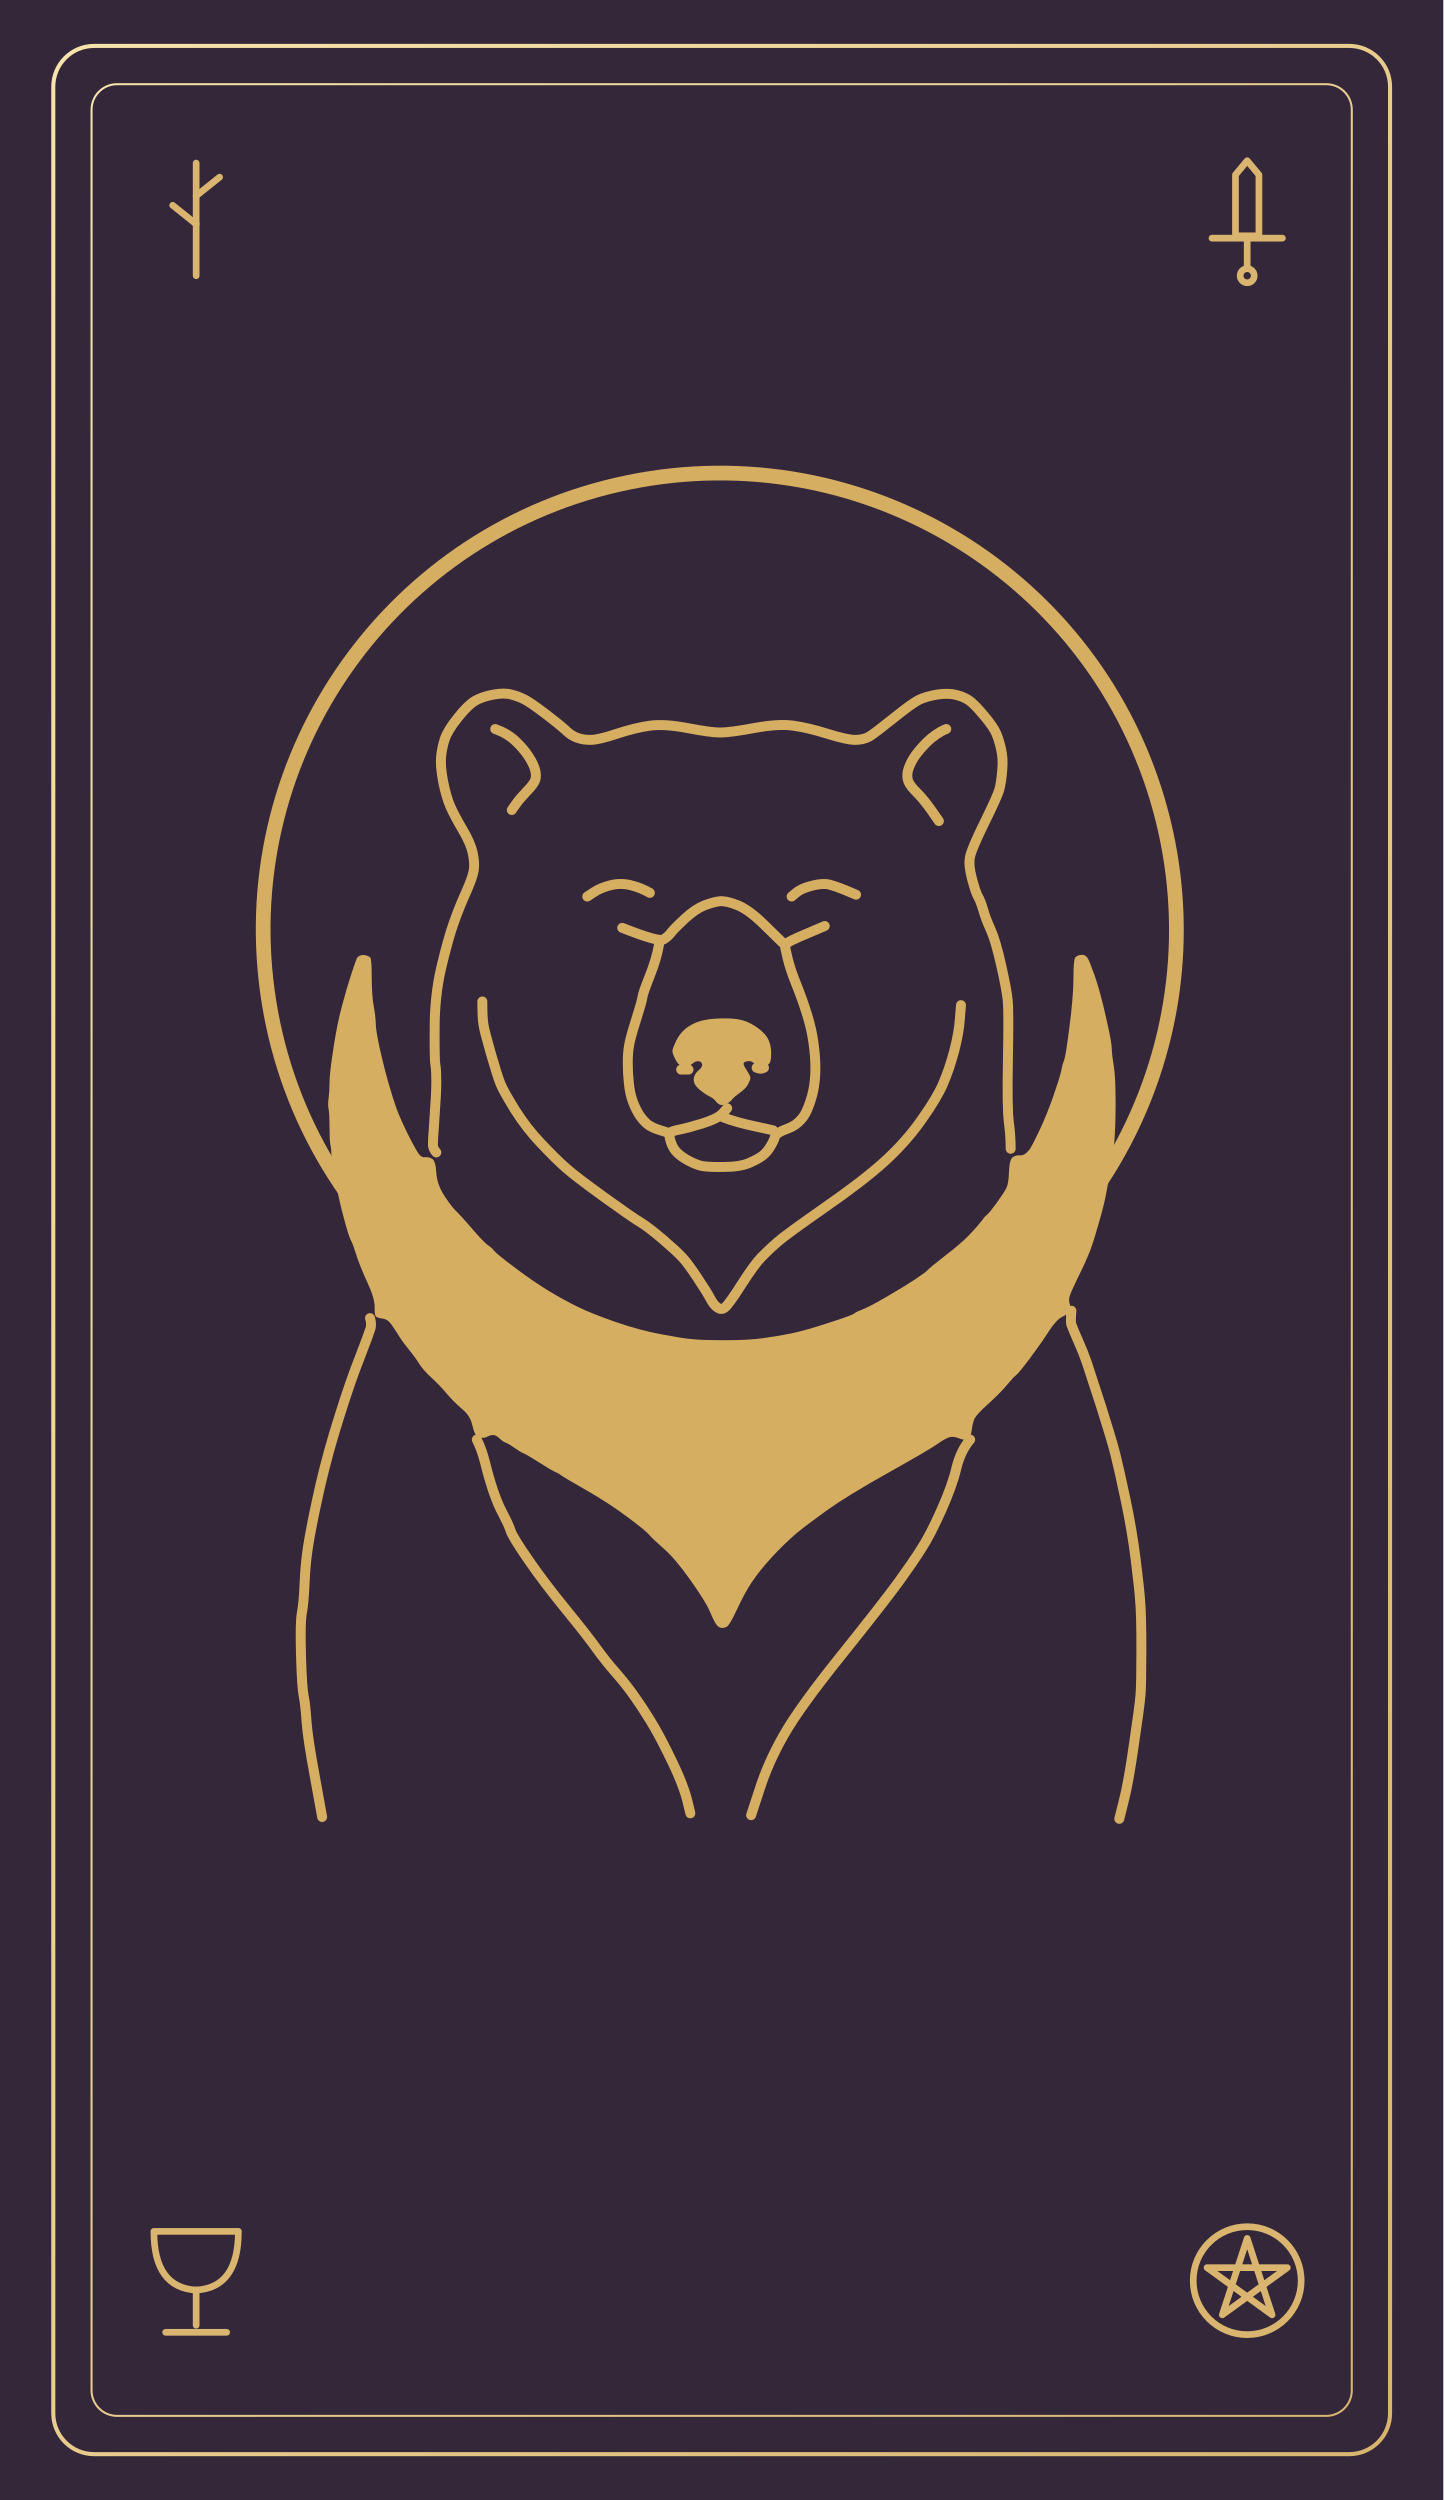
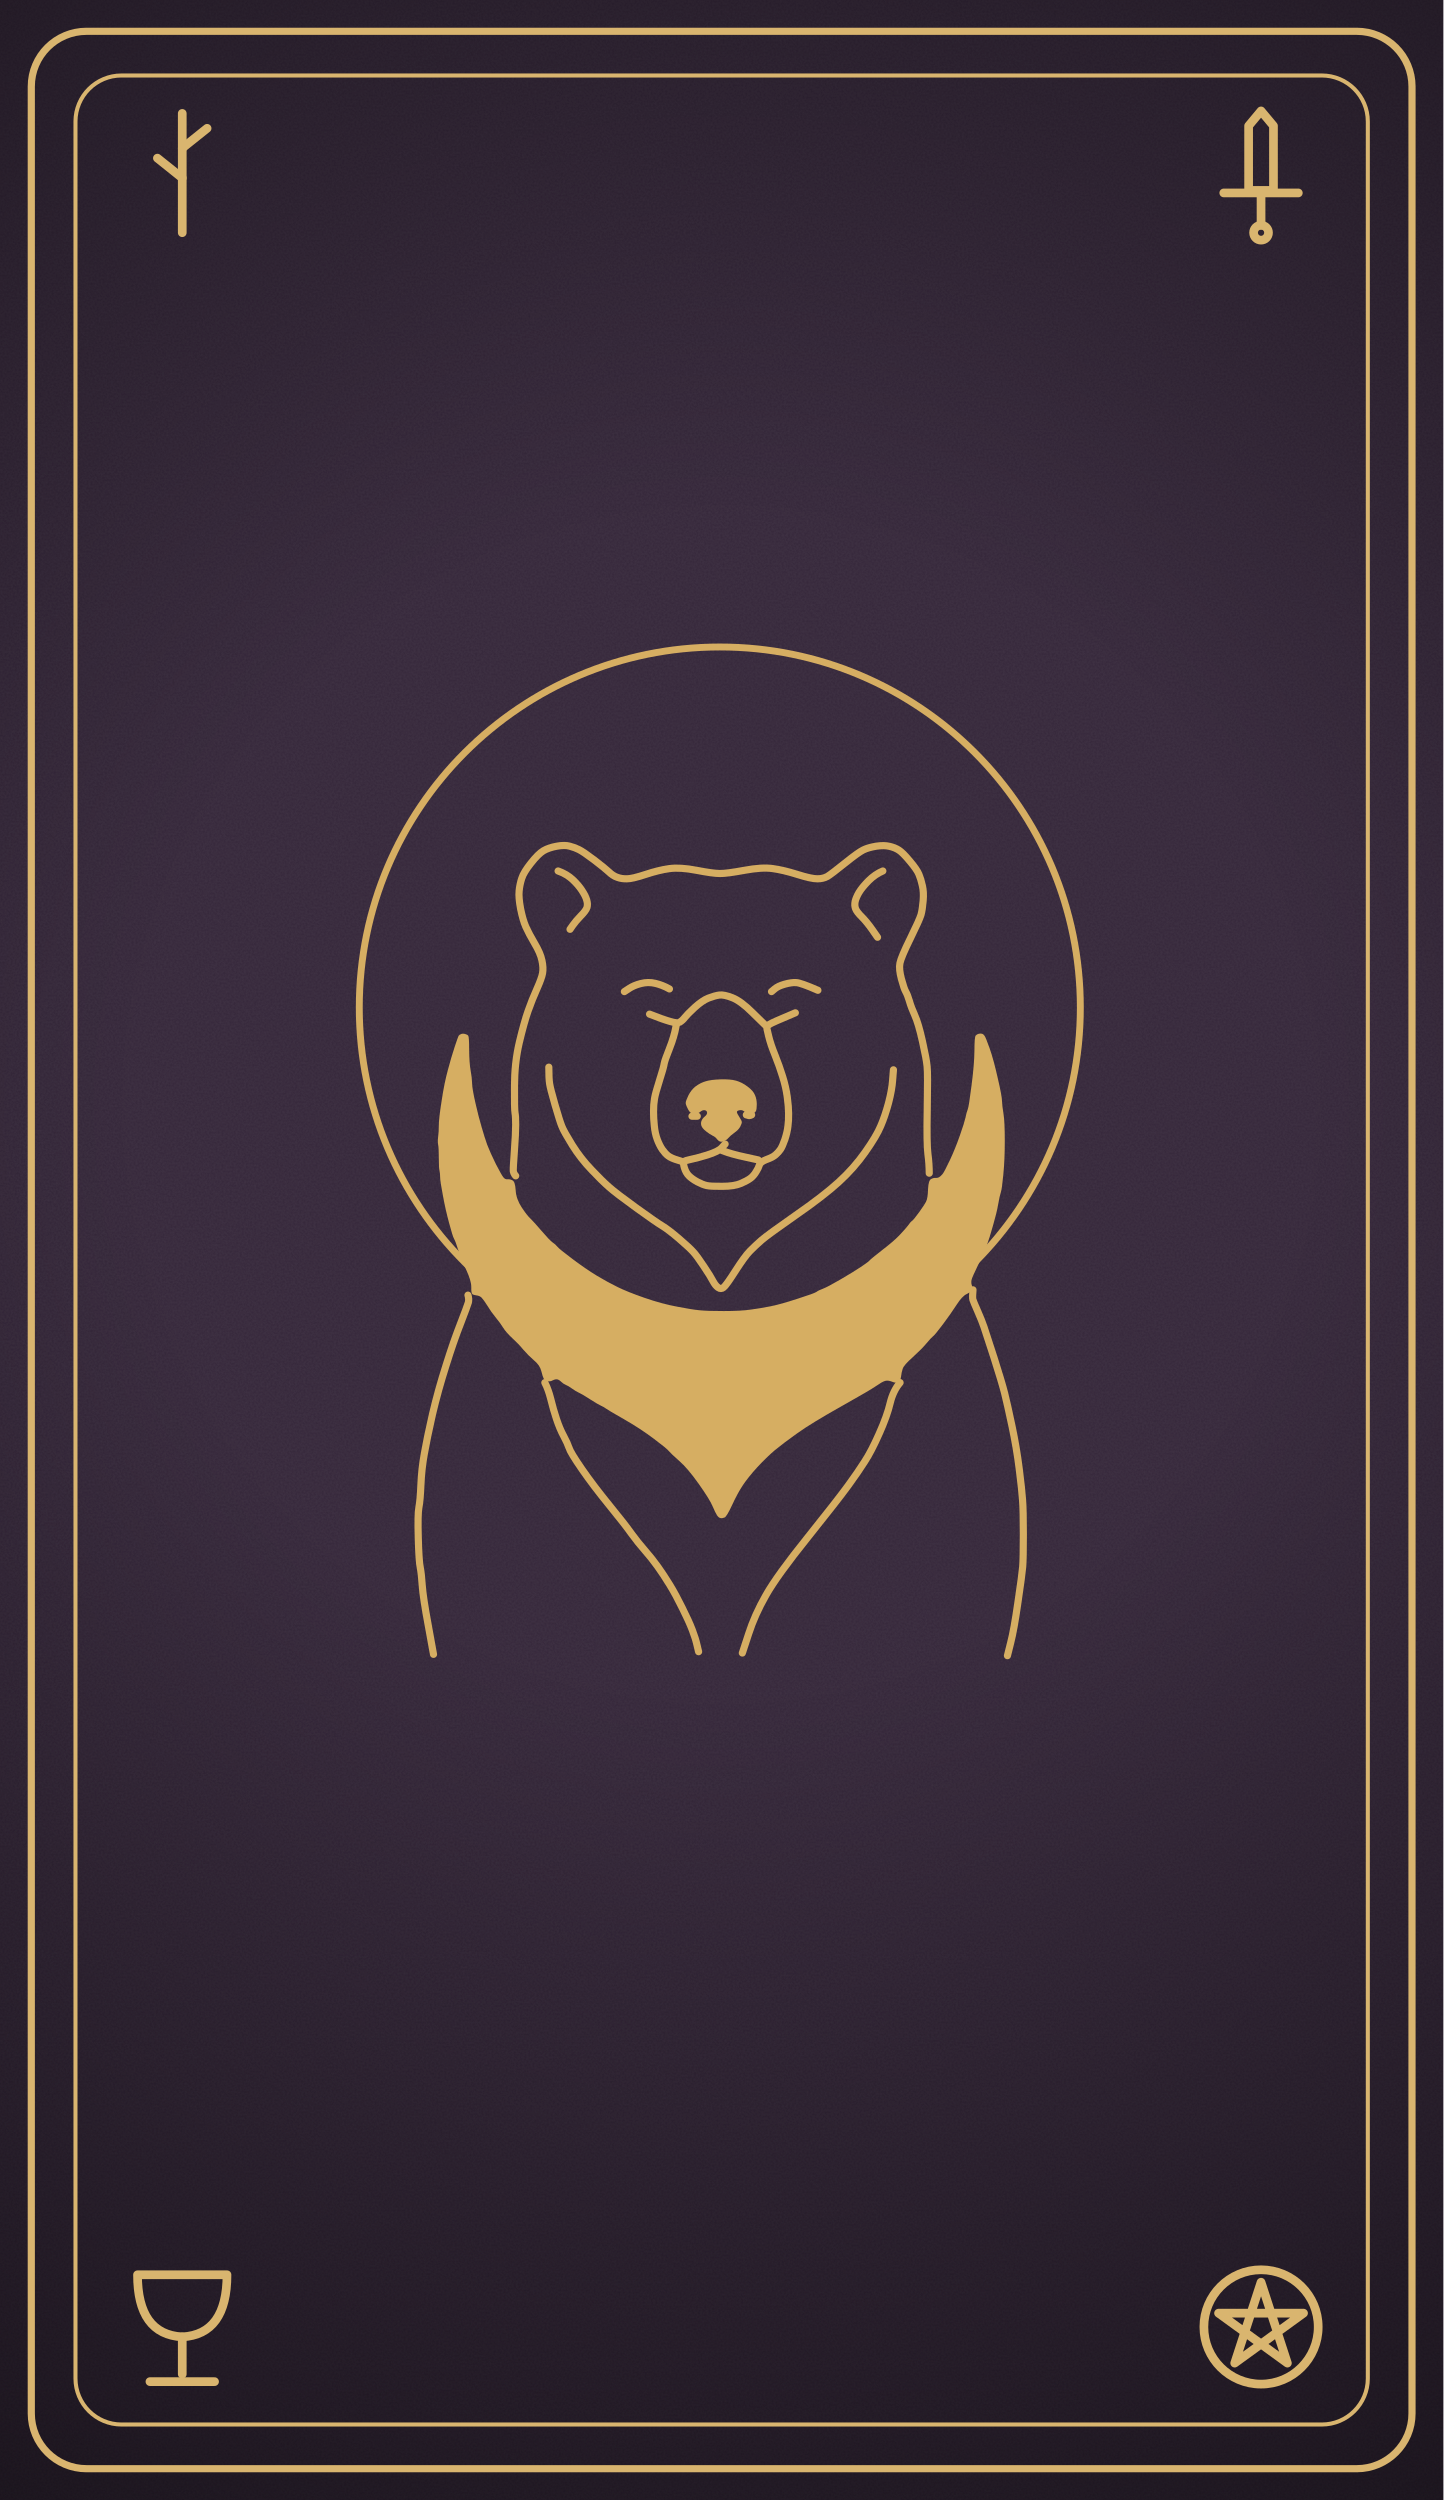
- <svg xmlns="http://www.w3.org/2000/svg" viewBox="0 0 784 1358">
+ <svg xmlns="http://www.w3.org/2000/svg" viewBox="0 0 784 1358" width="784" height="1358">
  <defs>
-     <linearGradient id="line" x1="0" y1="0" x2="1" y2="1">
-       <stop offset="0" stop-color="#f6e4ad" />
+     <linearGradient id="gilt" gradientUnits="userSpaceOnUse" x1="150" y1="300" x2="650" y2="1000">
+       <stop offset="0" stop-color="#e8d2a9" />
+       <stop offset=".5" stop-color="#d6ae62" />
+       <stop offset="1" stop-color="#9a7d47" />
+     </linearGradient>
+     <linearGradient id="giltFrame" gradientUnits="userSpaceOnUse" x1="0" y1="0" x2="784" y2="1358">
+       <stop offset="0" stop-color="#ead6b0" />
      <stop offset="1" stop-color="#d9b56f" />
    </linearGradient>
+     <radialGradient id="vig" cx="392" cy="600" r="900" gradientUnits="userSpaceOnUse">
+       <stop offset=".35" stop-color="#000" stop-opacity="0" />
+       <stop offset="1" stop-color="#000" stop-opacity=".75" />
+     </radialGradient>
+     <radialGradient id="glow" cx="391" cy="499" r="380" gradientUnits="userSpaceOnUse">
+       <stop offset="0" stop-color="#e2c691" />
+       <stop offset="1" stop-color="#d6ae62" stop-opacity="0" />
+     </radialGradient>
+     <filter id="grain" x="0" y="0" width="100%" height="100%">
+       <feTurbulence type="fractalNoise" baseFrequency=".9" numOctaves="2" seed="3" />
+       <feColorMatrix values="0 0 0 0 1  0 0 0 0 1  0 0 0 0 1  0 0 0 .55 0" />
+     </filter>
  </defs>
  <rect id="background" width="784" height="1358" fill="#35273a" />
-   <g id="halo" fill="none" stroke="#d6ae62" stroke-linecap="round" stroke-linejoin="round">
-     <path d="M408.3,752.4A248,248 0 1 1 471.7,739.5" stroke-width="8" />
+   <rect width="784" height="1358" filter="url(#grain)" opacity="0.1" />
+   <rect width="784" height="1358" fill="url(#vig)" opacity="0.75" />
+   <g transform="translate(391 620) scale(0.72) translate(-391 -600)">
+     <g id="halo">
+       <circle cx="391" cy="499" r="272" fill="none" stroke="#d6ae62" stroke-width="5.2" opacity="1" />
+     </g>
+     <g id="bear" fill="none" stroke="#d6ae62" stroke-width="5.4" stroke-linecap="round" stroke-linejoin="round">
+       <path d="M269,396Q275.7,398.4 280.2,402.7Q284.6,406.9 287.2,411Q289.8,415 290.6,418Q291.5,421 290.8,423.5Q290,426 286,430Q282.1,434.1 280,437.1L278,440" />
+       <path d="M514,396Q508.4,398.3 503.3,403.3Q498.3,408.4 496,412.2Q493.8,416 493.1,419Q492.5,422 493.4,424.4Q494.3,426.9 498.3,430.8Q502.2,434.8 506.1,440.4L510,446" />
+       <path d="M353,485Q347.9,482.1 342.4,480.8Q337,479.5 331.5,480.9Q326,482.3 322.5,484.7L319,487" />
+       <path d="M465,486Q452,480.3 448.5,480.2Q445,480 440,481.4Q435,482.8 432.5,484.9L430,487" />
+       <path d="M448,503Q430.3,510.4 428.6,511.6Q426.8,512.8 426.5,513.4Q426.2,514.1 427.8,520.4Q429.3,526.7 432.6,534.8Q435.9,543 438.4,551.1Q440.9,559.1 441.9,566.6Q442.9,574 442.9,579Q443,584 442.4,588.5Q441.9,593 440.1,598.5Q438.2,604 436.7,606.1Q435.3,608.2 433.1,610.1Q431,612 426.2,613.7Q421.5,615.5 420.9,617.7Q420.2,620 418.4,622.9Q416.6,625.9 414.3,627.7Q412,629.5 407,631.7Q401.9,633.9 392.9,633.9Q384,634 381,633.3Q378,632.6 374.2,630.6Q370.3,628.5 367.9,626.2Q365.5,623.9 364.3,620Q363.1,616.1 364.1,615.2Q365,614.4 369,613.6Q372.9,612.9 381.4,610.3Q390,607.6 392.5,604.8L395,602" />
+       <path d="M338,504Q357.9,511.9 360.4,510.3Q363,508.7 364.6,506.5Q366.3,504.3 372,499Q377.7,493.8 382.4,491.9Q387.1,490.1 390.6,489.6Q394,489.1 400.4,491.6Q406.9,494.1 415.9,503.1L425,512" />
+       <path d="M358,513Q356.6,521 353,530Q349.4,539 349,541.5Q348.7,544 345.5,554Q342.3,564 341.7,568Q341,572 341,577.5Q341,583 341.6,588.4Q342.1,593.9 343.8,598.5Q345.5,603 347.6,606.1Q349.8,609.2 352,610.9Q354.3,612.6 358.2,613.8L362,615" />
+       <path d="M262,544Q262,553 262.6,556.5Q263.1,560 266.7,572.5Q270.3,585 271.9,588.8Q273.4,592.6 279.7,602.8Q286.1,613 294.1,621.3Q302,629.7 307.4,634.4Q312.8,639.2 327.9,650.1Q343,661 347.5,663.7Q352,666.4 360,673.2Q368,680.1 370.8,683.2Q373.7,686.3 378.9,694.2Q384.2,702.1 385.9,705.5Q387.7,708.9 389.8,710.3Q391.9,711.8 393.8,710.2Q395.8,708.7 402.8,697.7Q409.8,686.8 413.6,682.9Q417.4,679 422.4,674.6Q427.4,670.3 448.3,655.7Q469.2,641.2 480.7,630.7Q492.2,620.2 500.7,608.1Q509.3,595.9 512.4,588.4Q515.6,581 518.3,571Q520.9,561 521.4,553.5L522,546" />
+       <path d="M411,580Q413,580.8 414,580.4L415,580" />
+       <path d="M370,581L374,581" />
+       <path d="M393,607Q400,609.7 410,611.8L420,614" />
+       <path d="M549,624Q549,617 548,609.5Q547,602 547.5,575.5Q548,549 547.4,543.5Q546.9,538 543.9,524.6Q540.9,511.1 538.1,504.9Q535.3,498.7 534,494Q532.6,489.3 531.3,487.1Q530,484.9 528,477.4Q526,470 526.9,465.5Q527.8,461 534.7,447Q541.6,433 542.8,429Q543.9,425 544.4,418.5Q545,412 543.8,407Q542.7,402 541.2,398.5Q539.8,395 534.4,388.6Q529,382.1 526,380.2Q523,378.3 519,377.4Q515,376.4 509,377.3Q503,378.3 499.3,380.1Q495.7,381.8 485.5,390Q475.3,398.2 472.2,400.1Q469,401.9 464.5,401.9Q460,401.9 449.5,398.6Q439,395.3 431,394.2Q423,393 409.5,395.5Q396,398 391,397.9Q386,397.9 373.5,395.5Q361,393.1 353,394.2Q345,395.3 335,398.6Q325,401.9 321,401.9Q317,402 313.7,400.8Q310.4,399.7 307.3,396.7Q304.2,393.8 296.1,387.6Q288,381.5 284.8,379.9Q281.7,378.3 277.8,377.3Q274,376.2 268,377.3Q262,378.4 258,380.7Q254,383.1 248.5,390.1Q243,397 241.6,401.5Q240.1,406 239.6,411Q239.1,416 240.7,424.5Q242.4,433 244.6,438Q246.8,443 251.2,450.5Q255.7,458 256.8,463.5Q258,469 257.3,473Q256.6,477 253,485Q249.4,493 246.4,501.5Q243.4,510 239.7,525.5Q236.1,541 236.1,558.5Q236,576 236.5,578.5Q237,581 237,587.5Q237,594 236,607.5Q235,621 235.2,622.5Q235.5,624 236.2,625L237,626" />
+       <path d="M582,712Q581.5,717.7 581.9,719.3Q582.4,721 585.5,728Q588.6,735 590.3,740Q592,745 598,763.6Q603.9,782.1 605.9,790.1Q607.9,798.1 611.4,814.6Q614.9,831.1 616.9,847.1Q618.9,863 619.4,870.5Q620,878 620,896.5Q620,915 619.5,921Q619,927 615.9,947.9Q612.9,968.9 610.4,978.4L608,988" />
+       <path d="M201,716Q201.9,719 201.3,721.5Q200.6,724 195.5,737.2Q190.3,750.3 184.4,769.2Q178.4,788 174.2,806Q170.1,824 168.1,835.5Q166,847 165.5,859Q165,871 164,876Q163,881 163.5,899Q164,917 165,921.5Q165.9,926 166.5,935Q167.1,944 171.1,965.5L175,987" />
+       <path d="M259,782Q261.6,787 263.5,794.5Q265.3,802 267.8,809.5Q270.3,817 273.3,822.5Q276.2,828 277.3,831.3Q278.3,834.7 287,847.3Q295.7,859.9 307.7,874.6Q319.7,889.3 324.4,896Q329.2,902.6 334.4,908.5Q339.5,914.3 344.1,920.7Q348.6,927 353.2,934.5Q357.8,942 362.7,952Q367.7,962 370.2,968.5Q372.7,975 373.8,980L375,985" />
+       <path d="M527,782Q521.8,788 519.5,797.5Q517.3,807 511.3,820.4Q505.3,833.9 500.4,841.4Q495.6,849 487.9,859.6Q480.2,870.2 457.3,898.8Q434.3,927.4 425.8,942.4Q417.3,957.3 412.7,971.7L408,986" />
+     </g>
+     <g id="crescent-and-nose" fill="#d6ae62" fill-rule="evenodd">
+       <path d="M195.9,519Q197.2,518.5 198.9,519Q200.6,519.4 201.2,520.3Q201.9,521.1 201.9,531.1Q202,541 203,546.5Q204,552 204.1,555.9Q204.1,559.9 206.6,570.9Q209.1,581.9 211.3,589.2Q213.4,596.6 215.5,602.5Q217.7,608.3 222,617Q226.4,625.6 227.8,627.2Q229.1,628.8 230.9,628.6Q232.7,628.4 234.6,629.4Q236.6,630.4 237,637Q237.4,643.6 241.6,649.9Q245.8,656.2 248.2,658.3Q250.5,660.5 256.5,667.5Q262.5,674.5 264.8,676.2Q267.2,677.8 268.5,679.5Q269.8,681.2 280.1,688.9Q290.4,696.6 298.2,701.3Q306,706 313.7,709.8Q321.4,713.6 334.4,718.1Q347.4,722.6 358.8,724.7Q370.1,726.9 375.6,727.4Q381,728 394,728Q407,728 414.4,726.9Q421.9,725.9 429.4,724.4Q436.9,722.9 449.7,718.7Q462.6,714.6 464,713.5Q465.4,712.4 468.7,711.2Q472,710 481.8,704.3Q491.6,698.6 497.3,694.8Q503,691 503.9,689.9Q504.8,688.8 513.5,682Q522.3,675.3 526.9,670.4Q531.5,665.5 533.2,663.2Q534.8,660.8 536,660Q537.2,659.2 541.4,653.4Q545.6,647.6 546.7,645.2Q547.9,642.9 548.1,636.1Q548.4,629.4 550.4,628.4Q552.3,627.4 553.7,627.6Q555,627.7 556.3,627.1Q557.5,626.5 559.1,624.6Q560.6,622.6 564.6,614.1Q568.6,605.6 572.1,595.6Q575.6,585.6 576.4,581.9Q577.1,578.1 578,576Q578.9,573.9 580.9,557.9Q583,542 583.1,531.6Q583.1,521.1 584.1,520.1Q585.1,519.1 586.4,518.8Q587.8,518.5 588.8,518.8Q589.9,519.1 590.7,520.3Q591.6,521.4 594.6,529.9Q597.6,538.4 600.7,552.3Q603.9,566.1 603.9,569.6Q604,573 605,579Q606,585 606,599.5Q606,614 604.9,624.9Q603.9,635.9 603,638.5Q602.1,641.1 601,647.5Q599.9,653.9 597.2,663.2Q594.6,672.6 592.2,679.2Q589.7,685.7 585.5,694Q581.4,702.4 580.9,704.6Q580.5,706.8 581.1,708.4Q581.7,710 581.2,711.8Q580.6,713.6 577.2,715.2Q573.8,716.8 569.7,723.2Q565.6,729.6 559.4,737.9Q553.2,746.2 551.7,747.2Q550.3,748.3 546.9,752.4Q543.5,756.5 536.7,762.7Q529.8,768.8 529,771.5Q528.1,774.1 527.7,777.7Q527.2,781.2 525.5,781.8Q523.8,782.5 520.9,781.3Q518,780.1 515.7,780.7Q513.4,781.4 509,784.5Q504.6,787.6 482.5,800Q460.4,812.4 449.6,820.1Q438.8,827.8 432.5,833Q426.3,838.3 419.3,845.8Q412.4,853.4 408.4,859.4Q404.4,865.4 400.3,874.3Q396.2,883.2 394.5,883.8Q392.8,884.5 391.5,884.2Q390.1,883.9 388.9,882.1Q387.7,880.3 385.6,875.4Q383.6,870.4 375.1,858.4Q366.6,846.4 360.4,841.1Q354.3,835.7 352.7,833.8Q351.2,831.8 340.9,824.1Q330.6,816.4 318.5,809.5Q306.4,802.6 305,801.5Q303.6,800.4 301.5,799.5Q299.4,798.6 293,794.5Q286.6,790.4 284.5,789.5Q282.4,788.6 279.5,786.5Q276.6,784.4 274.8,783.7Q273,783 271.5,781.5Q270,780 268.6,779.6Q267.1,779.2 264.9,780.3Q262.8,781.5 260.8,780.8Q258.8,780.2 258.1,778.9Q257.4,777.6 256.3,773.2Q255.2,768.8 250.8,765.2Q246.5,761.5 242.8,757.2Q239.2,752.8 234.5,748.5Q229.8,744.2 227.5,740.5Q225.2,736.8 221.8,732.7Q218.4,728.6 215.6,723.9Q212.7,719.3 211.2,717.8Q209.6,716.4 207.4,716.2Q205.1,715.9 204.3,715.2Q203.4,714.6 203.5,710Q203.6,705.3 199.5,696.5Q195.4,687.6 193.5,681.5Q191.6,675.4 190.5,673.5Q189.4,671.6 186.8,661.7Q184.1,651.9 182.1,640.9Q180,630 180,627Q180,624 179.5,622Q179,620 179,612.5Q179,605 178.5,602.5Q178,600 178.5,596.5Q179,593 179,588Q179,583 181.1,569.6Q183.1,556.1 185.8,546.3Q188.4,536.4 190.9,528.9Q193.4,521.4 193.9,520.4Q194.5,519.5 195.9,519Z" />
+       <path d="M380.2,554.7Q384.4,553.4 391.7,553.2Q399,553 403.3,554.2Q407.6,555.4 411.9,558.6Q416.2,561.8 417.5,565Q418.9,568.1 418.9,572Q418.9,575.9 418.2,577.2Q417.5,578.5 415.7,579.1Q414,579.7 412.3,579.1Q410.5,578.5 409.2,577.3Q407.9,576.1 405.9,576.5Q403.9,576.8 403.9,577.9Q404,579 405.8,581.7Q407.6,584.4 407.6,585.5Q407.6,586.6 406.4,588.9Q405.2,591.2 402,593.5Q398.8,595.8 397.7,597.2Q396.6,598.6 394.7,599.6Q392.8,600.5 391.5,600.2Q390.1,599.9 388.8,598.2Q387.5,596.5 385.4,595.6Q383.4,594.6 380.6,592.4Q377.8,590.2 377.1,588.2Q376.5,586.2 377.2,584.5Q377.8,582.8 379.7,581.2Q381.6,579.6 381.4,578.2Q381.2,576.8 379.7,576.5Q378.1,576.2 376.5,577.5Q374.9,578.9 373.1,579.2Q371.3,579.6 369.7,578.8Q368,578 366.6,574.9Q365.1,571.9 365.3,570.6Q365.4,569.4 367.3,565.3Q369.3,561.3 372.6,558.6Q376,556 380.2,554.7Z" />
+     </g>
  </g>
-   <g id="bear" fill="none" stroke="#d6ae62" stroke-width="5.4" stroke-linecap="round" stroke-linejoin="round">
-     <path d="M269,396Q275.7,398.4 280.2,402.7Q284.6,406.9 287.2,411Q289.8,415 290.6,418Q291.5,421 290.8,423.5Q290,426 286,430Q282.1,434.1 280,437.1L278,440" />
-     <path d="M514,396Q508.4,398.3 503.3,403.3Q498.3,408.4 496,412.2Q493.8,416 493.1,419Q492.5,422 493.4,424.4Q494.3,426.9 498.3,430.8Q502.2,434.8 506.1,440.4L510,446" />
-     <path d="M353,485Q347.9,482.1 342.4,480.8Q337,479.5 331.5,480.9Q326,482.3 322.5,484.7L319,487" />
-     <path d="M465,486Q452,480.3 448.5,480.2Q445,480 440,481.4Q435,482.8 432.5,484.9L430,487" />
-     <path d="M448,503Q430.3,510.4 428.6,511.6Q426.8,512.8 426.5,513.4Q426.2,514.1 427.8,520.4Q429.3,526.7 432.6,534.8Q435.9,543 438.4,551.1Q440.9,559.1 441.9,566.6Q442.9,574 442.9,579Q443,584 442.4,588.5Q441.9,593 440.1,598.5Q438.2,604 436.7,606.1Q435.3,608.2 433.1,610.1Q431,612 426.2,613.7Q421.5,615.5 420.9,617.7Q420.2,620 418.4,622.9Q416.6,625.9 414.3,627.7Q412,629.5 407,631.7Q401.9,633.9 392.9,633.9Q384,634 381,633.3Q378,632.6 374.2,630.6Q370.3,628.5 367.9,626.2Q365.5,623.9 364.3,620Q363.1,616.1 364.1,615.2Q365,614.4 369,613.6Q372.9,612.9 381.4,610.3Q390,607.6 392.5,604.8L395,602" />
-     <path d="M338,504Q357.9,511.9 360.4,510.3Q363,508.7 364.6,506.5Q366.3,504.3 372,499Q377.7,493.8 382.4,491.9Q387.1,490.1 390.6,489.6Q394,489.1 400.4,491.6Q406.9,494.1 415.9,503.1L425,512" />
-     <path d="M358,513Q356.6,521 353,530Q349.4,539 349,541.5Q348.7,544 345.5,554Q342.3,564 341.7,568Q341,572 341,577.5Q341,583 341.6,588.4Q342.1,593.9 343.8,598.5Q345.5,603 347.6,606.1Q349.8,609.2 352,610.9Q354.3,612.6 358.2,613.8L362,615" />
-     <path d="M262,544Q262,553 262.6,556.5Q263.1,560 266.7,572.5Q270.3,585 271.9,588.8Q273.4,592.6 279.7,602.8Q286.1,613 294.1,621.3Q302,629.7 307.4,634.4Q312.8,639.2 327.9,650.1Q343,661 347.5,663.7Q352,666.4 360,673.2Q368,680.1 370.8,683.2Q373.7,686.3 378.9,694.2Q384.2,702.1 385.9,705.5Q387.7,708.9 389.8,710.3Q391.9,711.8 393.8,710.2Q395.8,708.7 402.8,697.7Q409.8,686.8 413.6,682.9Q417.4,679 422.4,674.6Q427.4,670.3 448.3,655.7Q469.2,641.2 480.7,630.7Q492.2,620.2 500.7,608.1Q509.3,595.9 512.4,588.4Q515.6,581 518.3,571Q520.9,561 521.4,553.5L522,546" />
-     <path d="M411,580Q413,580.8 414,580.4L415,580" />
-     <path d="M370,581L374,581" />
-     <path d="M393,607Q400,609.7 410,611.8L420,614" />
-     <path d="M549,624Q549,617 548,609.5Q547,602 547.5,575.5Q548,549 547.4,543.5Q546.9,538 543.9,524.6Q540.9,511.1 538.1,504.9Q535.3,498.7 534,494Q532.6,489.3 531.3,487.1Q530,484.9 528,477.4Q526,470 526.9,465.5Q527.8,461 534.7,447Q541.6,433 542.8,429Q543.9,425 544.4,418.5Q545,412 543.8,407Q542.7,402 541.2,398.5Q539.8,395 534.4,388.6Q529,382.1 526,380.2Q523,378.3 519,377.4Q515,376.4 509,377.3Q503,378.3 499.3,380.1Q495.7,381.8 485.5,390Q475.3,398.2 472.2,400.1Q469,401.9 464.5,401.9Q460,401.9 449.5,398.6Q439,395.3 431,394.2Q423,393 409.5,395.5Q396,398 391,397.9Q386,397.9 373.5,395.5Q361,393.1 353,394.2Q345,395.3 335,398.6Q325,401.9 321,401.9Q317,402 313.7,400.8Q310.4,399.7 307.3,396.7Q304.2,393.8 296.1,387.6Q288,381.5 284.8,379.9Q281.7,378.3 277.8,377.3Q274,376.2 268,377.3Q262,378.4 258,380.7Q254,383.1 248.5,390.1Q243,397 241.6,401.5Q240.1,406 239.6,411Q239.1,416 240.7,424.5Q242.4,433 244.6,438Q246.8,443 251.2,450.5Q255.7,458 256.8,463.5Q258,469 257.3,473Q256.6,477 253,485Q249.4,493 246.4,501.5Q243.4,510 239.7,525.5Q236.1,541 236.1,558.5Q236,576 236.5,578.5Q237,581 237,587.5Q237,594 236,607.5Q235,621 235.2,622.5Q235.5,624 236.2,625L237,626" />
-     <path d="M582,712Q581.5,717.7 581.9,719.3Q582.4,721 585.5,728Q588.6,735 590.3,740Q592,745 598,763.6Q603.9,782.1 605.9,790.1Q607.9,798.1 611.4,814.6Q614.9,831.1 616.9,847.1Q618.9,863 619.4,870.5Q620,878 620,896.5Q620,915 619.5,921Q619,927 615.9,947.9Q612.9,968.9 610.4,978.4L608,988" />
-     <path d="M201,716Q201.9,719 201.3,721.5Q200.6,724 195.5,737.2Q190.3,750.3 184.4,769.2Q178.4,788 174.2,806Q170.1,824 168.1,835.5Q166,847 165.5,859Q165,871 164,876Q163,881 163.5,899Q164,917 165,921.5Q165.9,926 166.5,935Q167.1,944 171.1,965.5L175,987" />
-     <path d="M259,782Q261.6,787 263.5,794.5Q265.3,802 267.8,809.5Q270.3,817 273.3,822.5Q276.2,828 277.3,831.3Q278.3,834.7 287,847.3Q295.7,859.9 307.7,874.6Q319.7,889.3 324.4,896Q329.2,902.6 334.4,908.5Q339.5,914.3 344.1,920.7Q348.6,927 353.2,934.5Q357.8,942 362.7,952Q367.7,962 370.2,968.5Q372.7,975 373.8,980L375,985" />
-     <path d="M527,782Q521.8,788 519.5,797.5Q517.3,807 511.3,820.4Q505.3,833.9 500.4,841.4Q495.6,849 487.9,859.6Q480.2,870.2 457.3,898.8Q434.3,927.4 425.8,942.4Q417.3,957.3 412.7,971.7L408,986" />
-   </g>
-   <g id="crescent-and-nose" fill="#d6ae62" fill-rule="evenodd">
-     <path d="M195.9,519Q197.2,518.5 198.9,519Q200.6,519.4 201.2,520.3Q201.9,521.1 201.9,531.1Q202,541 203,546.5Q204,552 204.1,555.9Q204.1,559.9 206.6,570.9Q209.1,581.9 211.3,589.2Q213.4,596.6 215.5,602.5Q217.7,608.3 222,617Q226.4,625.6 227.8,627.2Q229.1,628.8 230.9,628.6Q232.7,628.4 234.6,629.4Q236.6,630.4 237,637Q237.4,643.6 241.6,649.9Q245.8,656.2 248.2,658.3Q250.5,660.5 256.5,667.5Q262.5,674.5 264.8,676.2Q267.2,677.8 268.5,679.5Q269.8,681.2 280.1,688.9Q290.4,696.6 298.2,701.3Q306,706 313.7,709.8Q321.4,713.6 334.4,718.1Q347.4,722.6 358.8,724.7Q370.1,726.9 375.6,727.4Q381,728 394,728Q407,728 414.4,726.9Q421.9,725.9 429.4,724.4Q436.9,722.9 449.7,718.7Q462.6,714.6 464,713.5Q465.4,712.4 468.7,711.2Q472,710 481.8,704.3Q491.6,698.6 497.3,694.8Q503,691 503.9,689.9Q504.8,688.8 513.5,682Q522.3,675.3 526.9,670.4Q531.5,665.5 533.2,663.2Q534.8,660.8 536,660Q537.2,659.2 541.4,653.4Q545.6,647.6 546.7,645.2Q547.9,642.9 548.1,636.1Q548.4,629.4 550.4,628.4Q552.3,627.4 553.7,627.6Q555,627.7 556.3,627.1Q557.5,626.5 559.1,624.6Q560.6,622.6 564.6,614.1Q568.6,605.6 572.1,595.6Q575.6,585.6 576.4,581.9Q577.1,578.1 578,576Q578.9,573.9 580.9,557.9Q583,542 583.1,531.6Q583.1,521.1 584.1,520.1Q585.1,519.1 586.4,518.8Q587.8,518.5 588.8,518.8Q589.9,519.1 590.7,520.3Q591.6,521.4 594.6,529.9Q597.6,538.4 600.7,552.3Q603.9,566.1 603.9,569.6Q604,573 605,579Q606,585 606,599.5Q606,614 604.9,624.9Q603.9,635.9 603,638.5Q602.1,641.1 601,647.5Q599.9,653.9 597.2,663.2Q594.6,672.6 592.2,679.2Q589.7,685.7 585.5,694Q581.4,702.4 580.9,704.6Q580.5,706.8 581.1,708.4Q581.7,710 581.2,711.8Q580.6,713.6 577.2,715.2Q573.8,716.8 569.7,723.2Q565.6,729.6 559.4,737.9Q553.2,746.2 551.7,747.2Q550.3,748.3 546.9,752.4Q543.5,756.5 536.7,762.7Q529.8,768.8 529,771.5Q528.1,774.1 527.7,777.7Q527.2,781.2 525.5,781.8Q523.8,782.5 520.9,781.3Q518,780.1 515.7,780.7Q513.4,781.4 509,784.5Q504.6,787.6 482.5,800Q460.4,812.4 449.6,820.1Q438.8,827.8 432.5,833Q426.3,838.3 419.3,845.8Q412.4,853.4 408.4,859.4Q404.4,865.4 400.3,874.3Q396.2,883.2 394.5,883.8Q392.8,884.5 391.5,884.2Q390.1,883.9 388.9,882.1Q387.7,880.3 385.6,875.4Q383.6,870.4 375.1,858.4Q366.6,846.4 360.4,841.1Q354.3,835.7 352.7,833.8Q351.2,831.8 340.9,824.1Q330.6,816.4 318.5,809.5Q306.4,802.6 305,801.5Q303.6,800.4 301.5,799.5Q299.4,798.6 293,794.5Q286.6,790.4 284.5,789.5Q282.4,788.6 279.5,786.5Q276.6,784.4 274.8,783.7Q273,783 271.5,781.5Q270,780 268.6,779.6Q267.1,779.2 264.9,780.3Q262.8,781.5 260.8,780.8Q258.8,780.2 258.1,778.9Q257.4,777.6 256.3,773.2Q255.2,768.8 250.8,765.2Q246.5,761.5 242.8,757.2Q239.2,752.8 234.5,748.5Q229.8,744.2 227.5,740.5Q225.2,736.8 221.8,732.7Q218.4,728.6 215.6,723.9Q212.7,719.3 211.2,717.8Q209.6,716.4 207.4,716.2Q205.1,715.9 204.3,715.2Q203.4,714.6 203.5,710Q203.6,705.3 199.5,696.5Q195.4,687.6 193.5,681.5Q191.6,675.4 190.5,673.5Q189.4,671.6 186.8,661.7Q184.1,651.9 182.1,640.9Q180,630 180,627Q180,624 179.5,622Q179,620 179,612.5Q179,605 178.5,602.5Q178,600 178.5,596.5Q179,593 179,588Q179,583 181.1,569.6Q183.1,556.1 185.8,546.3Q188.4,536.4 190.9,528.9Q193.4,521.4 193.9,520.4Q194.5,519.5 195.9,519Z" />
-     <path d="M380.2,554.7Q384.4,553.4 391.7,553.2Q399,553 403.3,554.2Q407.6,555.4 411.9,558.6Q416.2,561.8 417.5,565Q418.9,568.1 418.9,572Q418.9,575.9 418.2,577.2Q417.5,578.5 415.7,579.1Q414,579.7 412.3,579.1Q410.5,578.5 409.2,577.3Q407.9,576.1 405.9,576.5Q403.9,576.8 403.9,577.9Q404,579 405.8,581.7Q407.6,584.4 407.6,585.5Q407.6,586.6 406.4,588.9Q405.2,591.2 402,593.5Q398.8,595.8 397.7,597.2Q396.6,598.6 394.7,599.6Q392.8,600.5 391.5,600.2Q390.1,599.9 388.8,598.2Q387.5,596.5 385.4,595.6Q383.4,594.6 380.6,592.4Q377.8,590.2 377.1,588.2Q376.5,586.2 377.2,584.5Q377.8,582.8 379.7,581.2Q381.6,579.6 381.4,578.2Q381.2,576.8 379.7,576.5Q378.1,576.2 376.5,577.5Q374.9,578.9 373.1,579.2Q371.3,579.6 369.7,578.8Q368,578 366.6,574.9Q365.1,571.9 365.3,570.6Q365.4,569.4 367.3,565.3Q369.3,561.3 372.6,558.6Q376,556 380.2,554.7Z" />
-   </g>
-   <g id="frame" transform="translate(4 0) scale(5.543)">
-     <rect x="4.5" y="4.5" width="131" height="236" rx="4" fill="none" stroke="url(#line)" stroke-width="0.4" />
-     <rect x="8.25" y="8.25" width="123.5" height="228.5" rx="2.5" fill="none" stroke="url(#line)" stroke-width="0.2" />
-     <g fill="none" stroke="#d9b56f" stroke-width="0.57" stroke-linecap="round" stroke-linejoin="round">
-       <g transform="translate(18.5 21.5) scale(1.15)">
+   <g id="frame">
+     <rect x="17" y="17" width="750" height="1324" rx="30" fill="none" stroke="#d9b56f" stroke-width="3.9" />
+     <rect x="41" y="41" width="702" height="1276" rx="25" fill="none" stroke="#d9b56f" stroke-width="2.2" />
+     <g fill="none" stroke="#d9b56f" stroke-width="0.7" stroke-linecap="round" stroke-linejoin="round">
+       <g transform="translate(99 94) scale(6.75)">
        <path d="M0,-4.8 L0,4.8" />
        <path d="M0,-2 L2,-3.6" />
        <path d="M0,.4 L-2,-1.2" />
      </g>
-       <g transform="translate(121.5 21.5) scale(1.15)">
+       <g transform="translate(685 94) scale(6.75)">
        <path d="M0,-5 L1,-3.8 L1,1.4 L-1,1.4 L-1,-3.8Z" />
        <path d="M-3,1.6 L3,1.6" />
        <path d="M0,1.6 L0,4.2" />
        <circle cy="4.8" r=".6" />
      </g>
-       <g transform="translate(18.5 223.5) scale(1.15)">
+       <g transform="translate(99 1264) scale(6.75)">
        <path d="M-3.6,-4.2 L3.6,-4.2 Q3.6,.6 0,.8 Q-3.6,.6 -3.6,-4.2Z" />
        <path d="M0,.8 L0,3.8" />
        <path d="M-2.6,4.4 L2.6,4.4" />
      </g>
-       <g transform="translate(121.5 223.5) scale(1.15)">
+       <g transform="translate(685 1264) scale(6.75)">
        <circle r="4.6" />
        <path d="M0,-3.6 L2.12,2.91 L-3.42,-1.11 L3.42,-1.11 L-2.12,2.91Z" />
      </g>
    </g>
  </g>
</svg>
